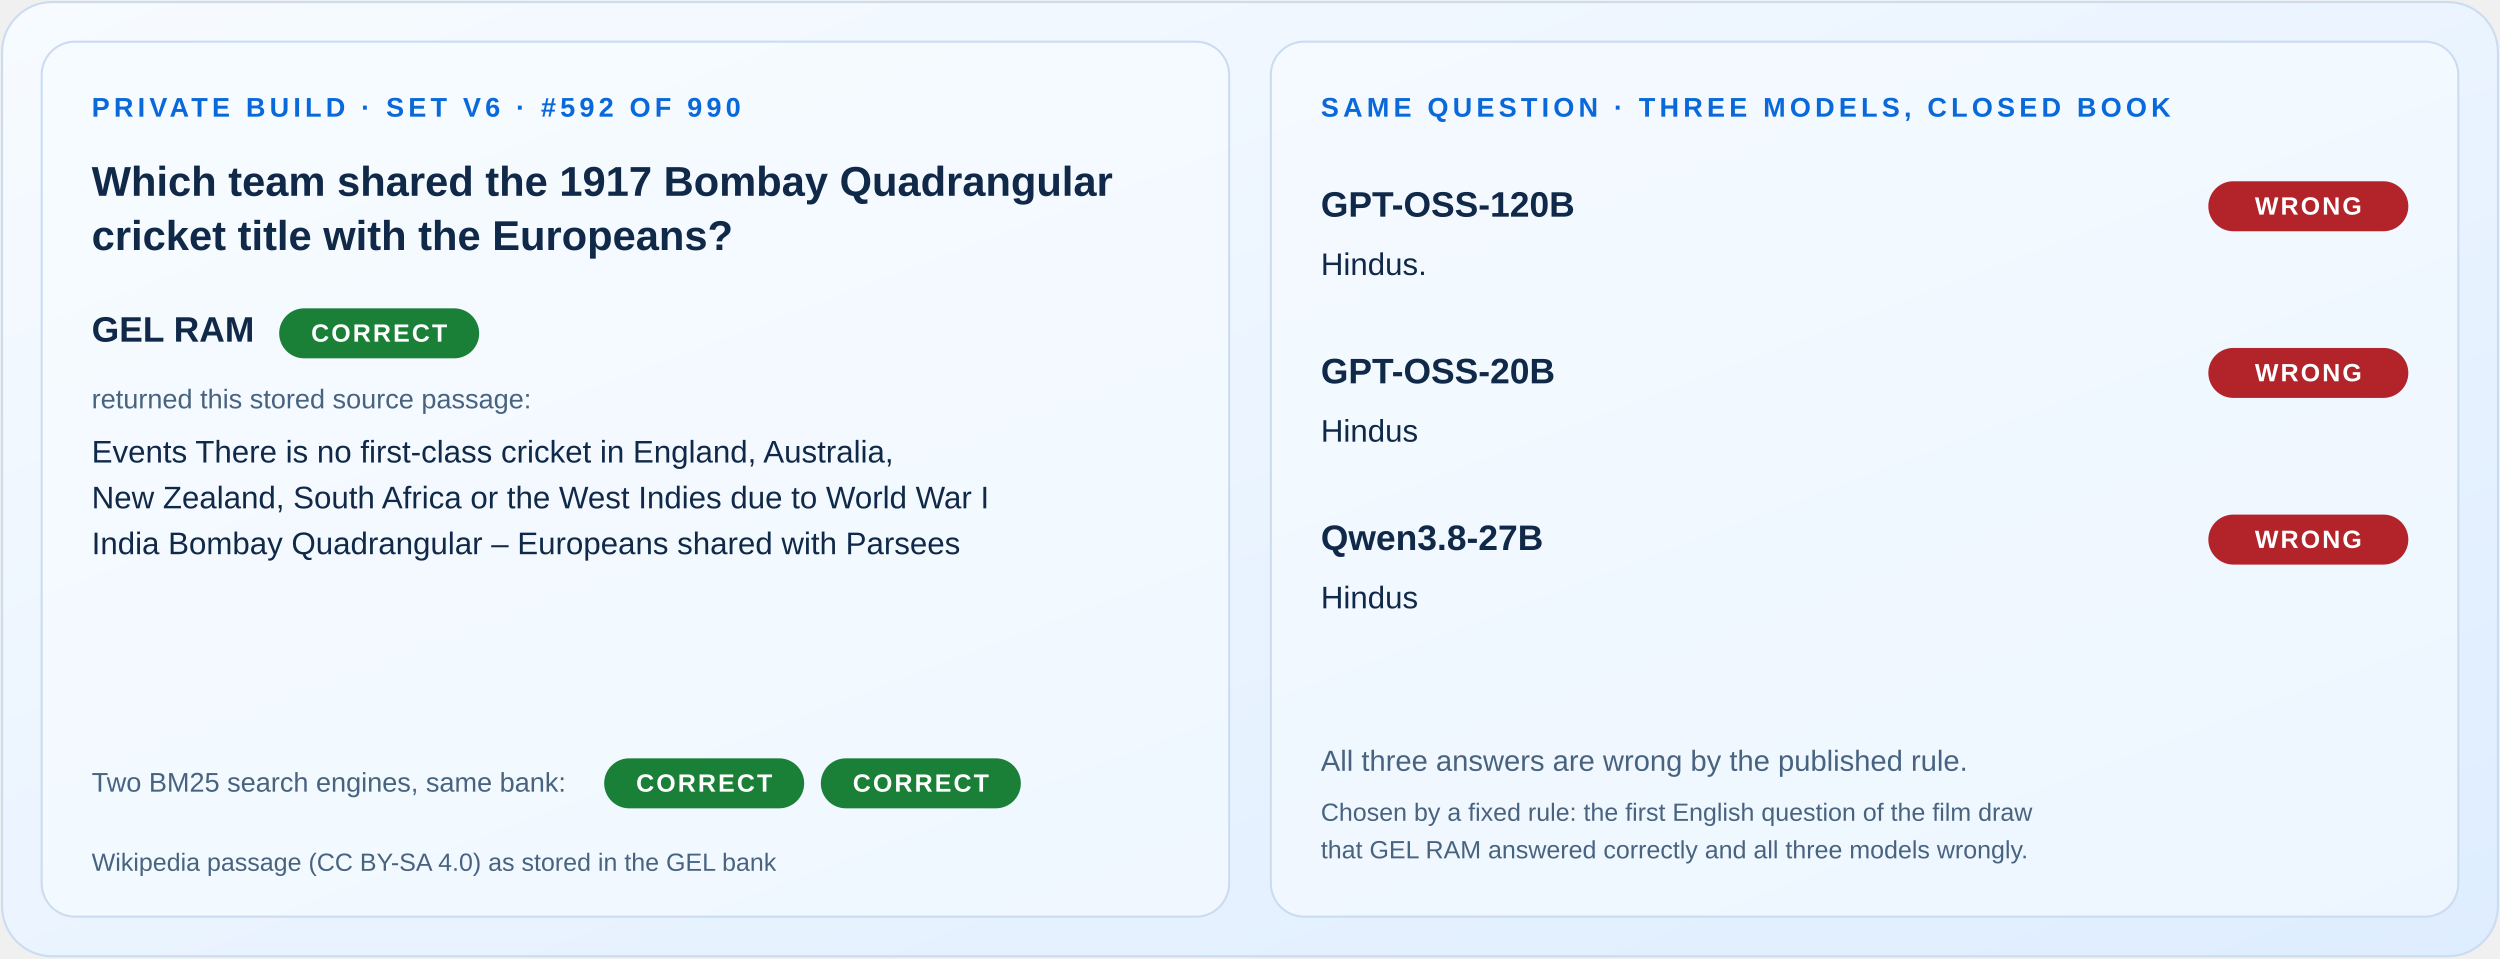
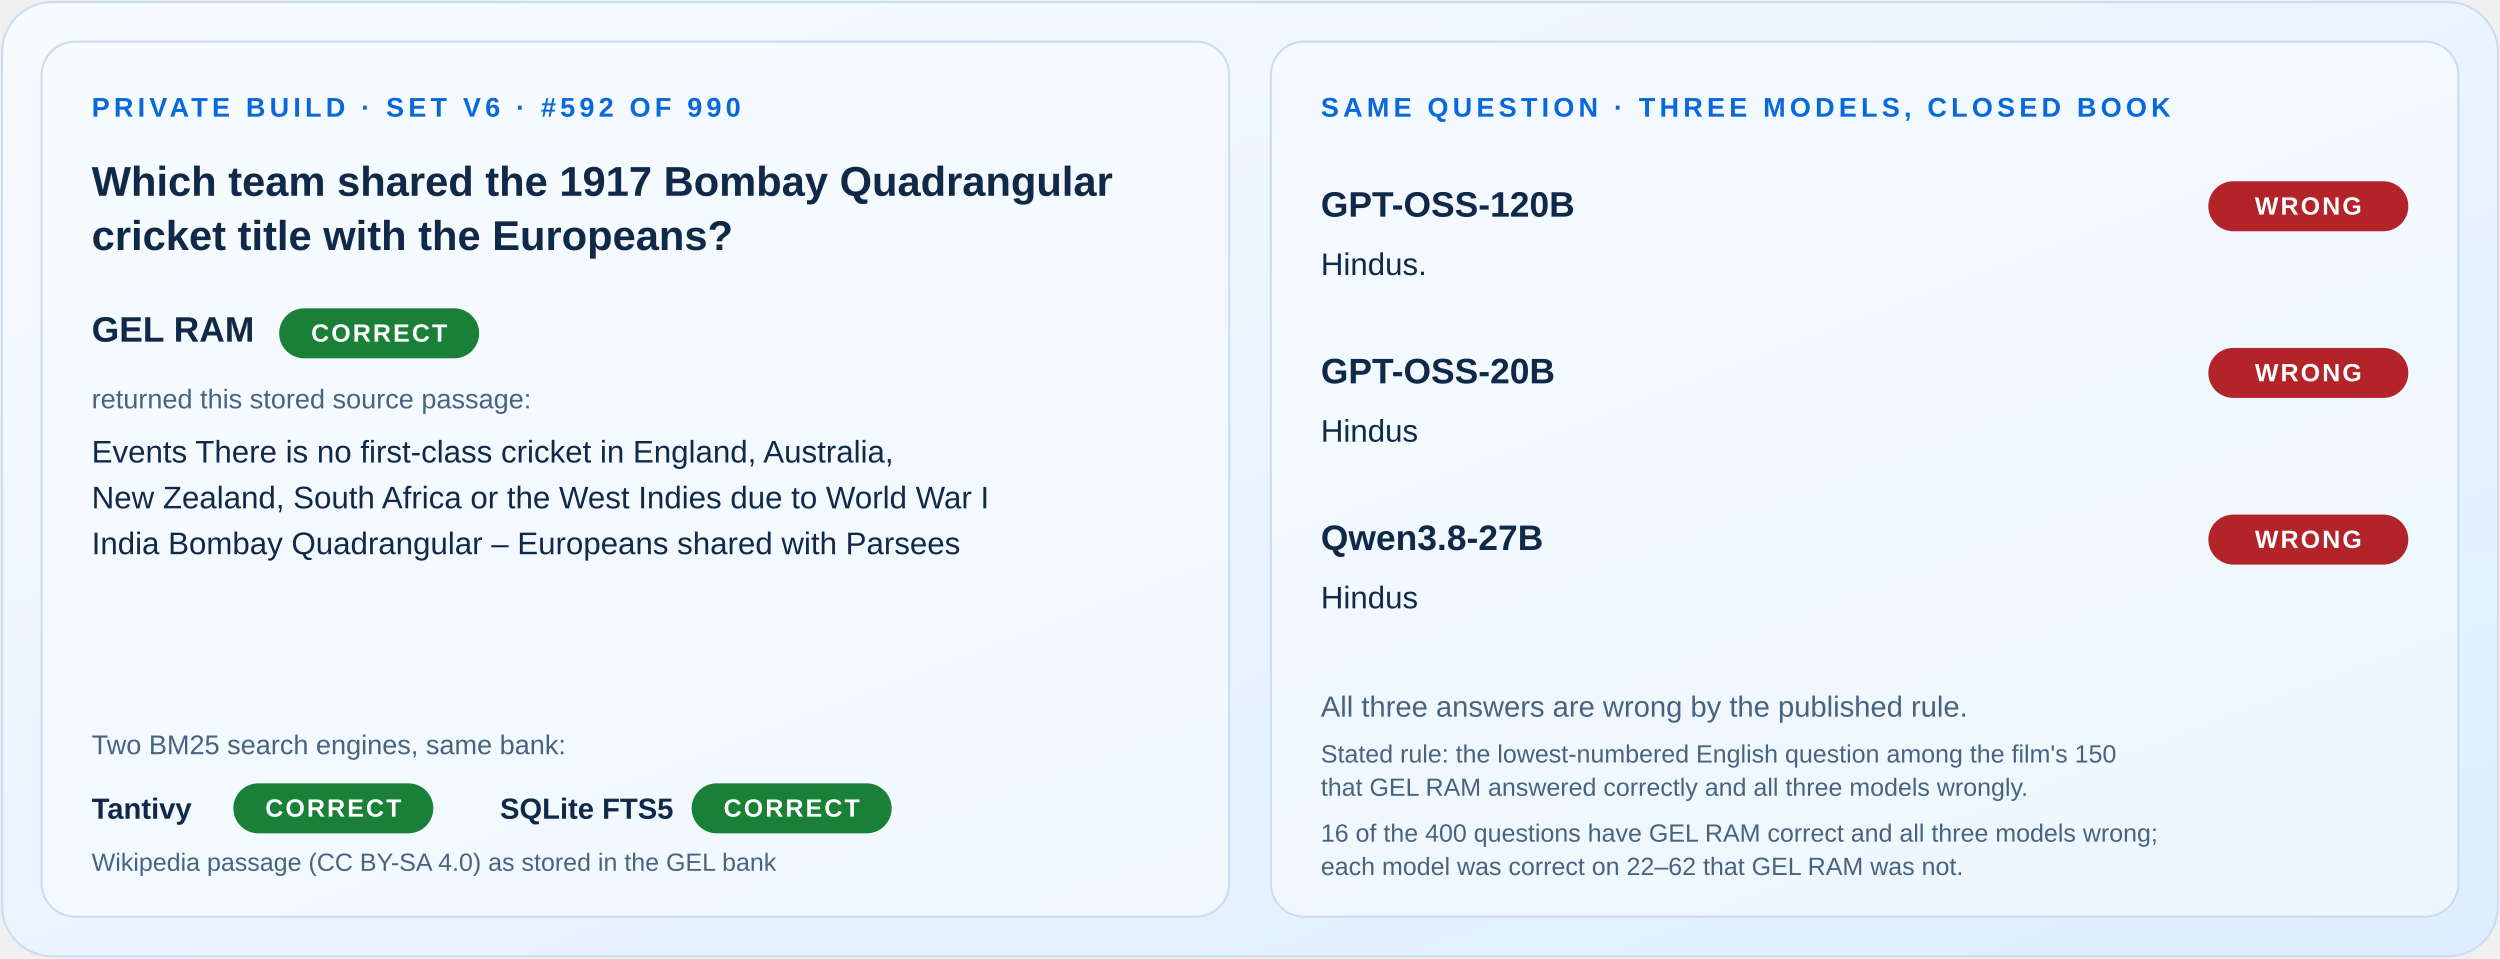
<svg xmlns="http://www.w3.org/2000/svg" width="1200" height="460" viewBox="0 0 1200 460" role="img" aria-labelledby="t d">
  <style>
text{font-family:Arial,Helvetica,sans-serif;fill:#102949}
.mono{font-family:ui-monospace,Consolas,"DejaVu Sans Mono",monospace;fill:#486380}
.kick{font-size:13px;font-weight:700;letter-spacing:2px;fill:#0969da}
.mut{fill:#486380}.b{font-weight:700}
</style>
  <defs>
    <linearGradient id="bg" x2="1" y2="1">
      <stop stop-color="#f7fbff" />
      <stop offset="1" stop-color="#deedff" />
    </linearGradient>
    <clipPath id="card">
      <rect x="1" y="1" width="1198" height="458" rx="24" />
    </clipPath>
  </defs>
  <rect x="1" y="1" width="1198" height="458" rx="24" fill="url(#bg)" stroke="#cbdcf0" />
  <rect x="20" y="20" width="570" height="420" rx="16" fill="#f7fbff" fill-opacity=".6" stroke="#cbdcf0" />
  <rect x="610" y="20" width="570" height="420" rx="16" fill="#f7fbff" fill-opacity=".6" stroke="#cbdcf0" />
  <text class="kick" x="44" y="56">PRIVATE BUILD · SET V6 · #592 OF 990</text>
  <text x="44" y="94" font-size="20" class="b">Which team shared the 1917 Bombay Quadrangular</text>
  <text x="44" y="120" font-size="20" class="b">cricket title with the Europeans?</text>
  <text x="44" y="164" font-size="17" class="b">GEL RAM</text>
  <rect x="134" y="148" width="96" height="24" rx="12" fill="#1a7f37" />
  <text x="182" y="164" font-size="12" class="b" text-anchor="middle" style="fill:#ffffff" letter-spacing="1">CORRECT</text>
  <text x="44" y="196" font-size="13" class="mut">returned this stored source passage:</text>
  <text x="44" y="222" font-size="15">Events There is no first-class cricket in England, Australia,</text>
  <text x="44" y="244" font-size="15">New Zealand, South Africa or the West Indies due to World War I</text>
  <text x="44" y="266" font-size="15">India Bombay Quadrangular – Europeans shared with Parsees</text>
-   <text x="44" y="380" font-size="13" class="mut">Two BM25 search engines, same bank:</text>
-   <rect x="290" y="364" width="96" height="24" rx="12" fill="#1a7f37" />
-   <text x="338" y="380" font-size="12" class="b" text-anchor="middle" style="fill:#ffffff" letter-spacing="1">CORRECT</text>
-   <rect x="394" y="364" width="96" height="24" rx="12" fill="#1a7f37" />
-   <text x="442" y="380" font-size="12" class="b" text-anchor="middle" style="fill:#ffffff" letter-spacing="1">CORRECT</text>
+   <text x="44" y="362" font-size="13" class="mut">Two BM25 search engines, same bank:</text>
+   <text x="44" y="393" font-size="14" class="b">Tantivy</text>
+   <rect x="112" y="376" width="96" height="24" rx="12" fill="#1a7f37" />
+   <text x="160" y="392" font-size="12" class="b" text-anchor="middle" style="fill:#ffffff" letter-spacing="1">CORRECT</text>
+   <text x="240" y="393" font-size="14" class="b">SQLite FTS5</text>
+   <rect x="332" y="376" width="96" height="24" rx="12" fill="#1a7f37" />
+   <text x="380" y="392" font-size="12" class="b" text-anchor="middle" style="fill:#ffffff" letter-spacing="1">CORRECT</text>
  <text x="44" y="418" font-size="12" class="mut">Wikipedia passage (CC BY-SA 4.0) as stored in the GEL bank</text>
  <text class="kick" x="634" y="56">SAME QUESTION · THREE MODELS, CLOSED BOOK</text>
  <text x="634" y="104" font-size="17" class="b">GPT-OSS-120B</text>
  <rect x="1060" y="87" width="96" height="24" rx="12" fill="#b3242a" />
  <text x="1108" y="103" font-size="12" class="b" text-anchor="middle" style="fill:#ffffff" letter-spacing="1">WRONG</text>
  <text x="634" y="132" font-size="15">Hindus.</text>
  <text x="634" y="184" font-size="17" class="b">GPT-OSS-20B</text>
  <rect x="1060" y="167" width="96" height="24" rx="12" fill="#b3242a" />
  <text x="1108" y="183" font-size="12" class="b" text-anchor="middle" style="fill:#ffffff" letter-spacing="1">WRONG</text>
  <text x="634" y="212" font-size="15">Hindus</text>
  <text x="634" y="264" font-size="17" class="b">Qwen3.8-27B</text>
  <rect x="1060" y="247" width="96" height="24" rx="12" fill="#b3242a" />
  <text x="1108" y="263" font-size="12" class="b" text-anchor="middle" style="fill:#ffffff" letter-spacing="1">WRONG</text>
  <text x="634" y="292" font-size="15">Hindus</text>
-   <text x="634" y="370" font-size="14" class="mut">All three answers are wrong by the published rule.</text>
-   <text x="634" y="394" font-size="12" class="mut">Chosen by a fixed rule: the first English question of the film draw</text>
-   <text x="634" y="412" font-size="12" class="mut">that GEL RAM answered correctly and all three models wrongly.</text>
+   <text x="634" y="344" font-size="14" class="mut">All three answers are wrong by the published rule.</text>
+   <text x="634" y="366" font-size="12" class="mut">Stated rule: the lowest-numbered English question among the film's 150</text>
+   <text x="634" y="382" font-size="12" class="mut">that GEL RAM answered correctly and all three models wrongly.</text>
+   <text x="634" y="404" font-size="12" class="mut">16 of the 400 questions have GEL RAM correct and all three models wrong;</text>
+   <text x="634" y="420" font-size="12" class="mut">each model was correct on 22–62 that GEL RAM was not.</text>
</svg>
